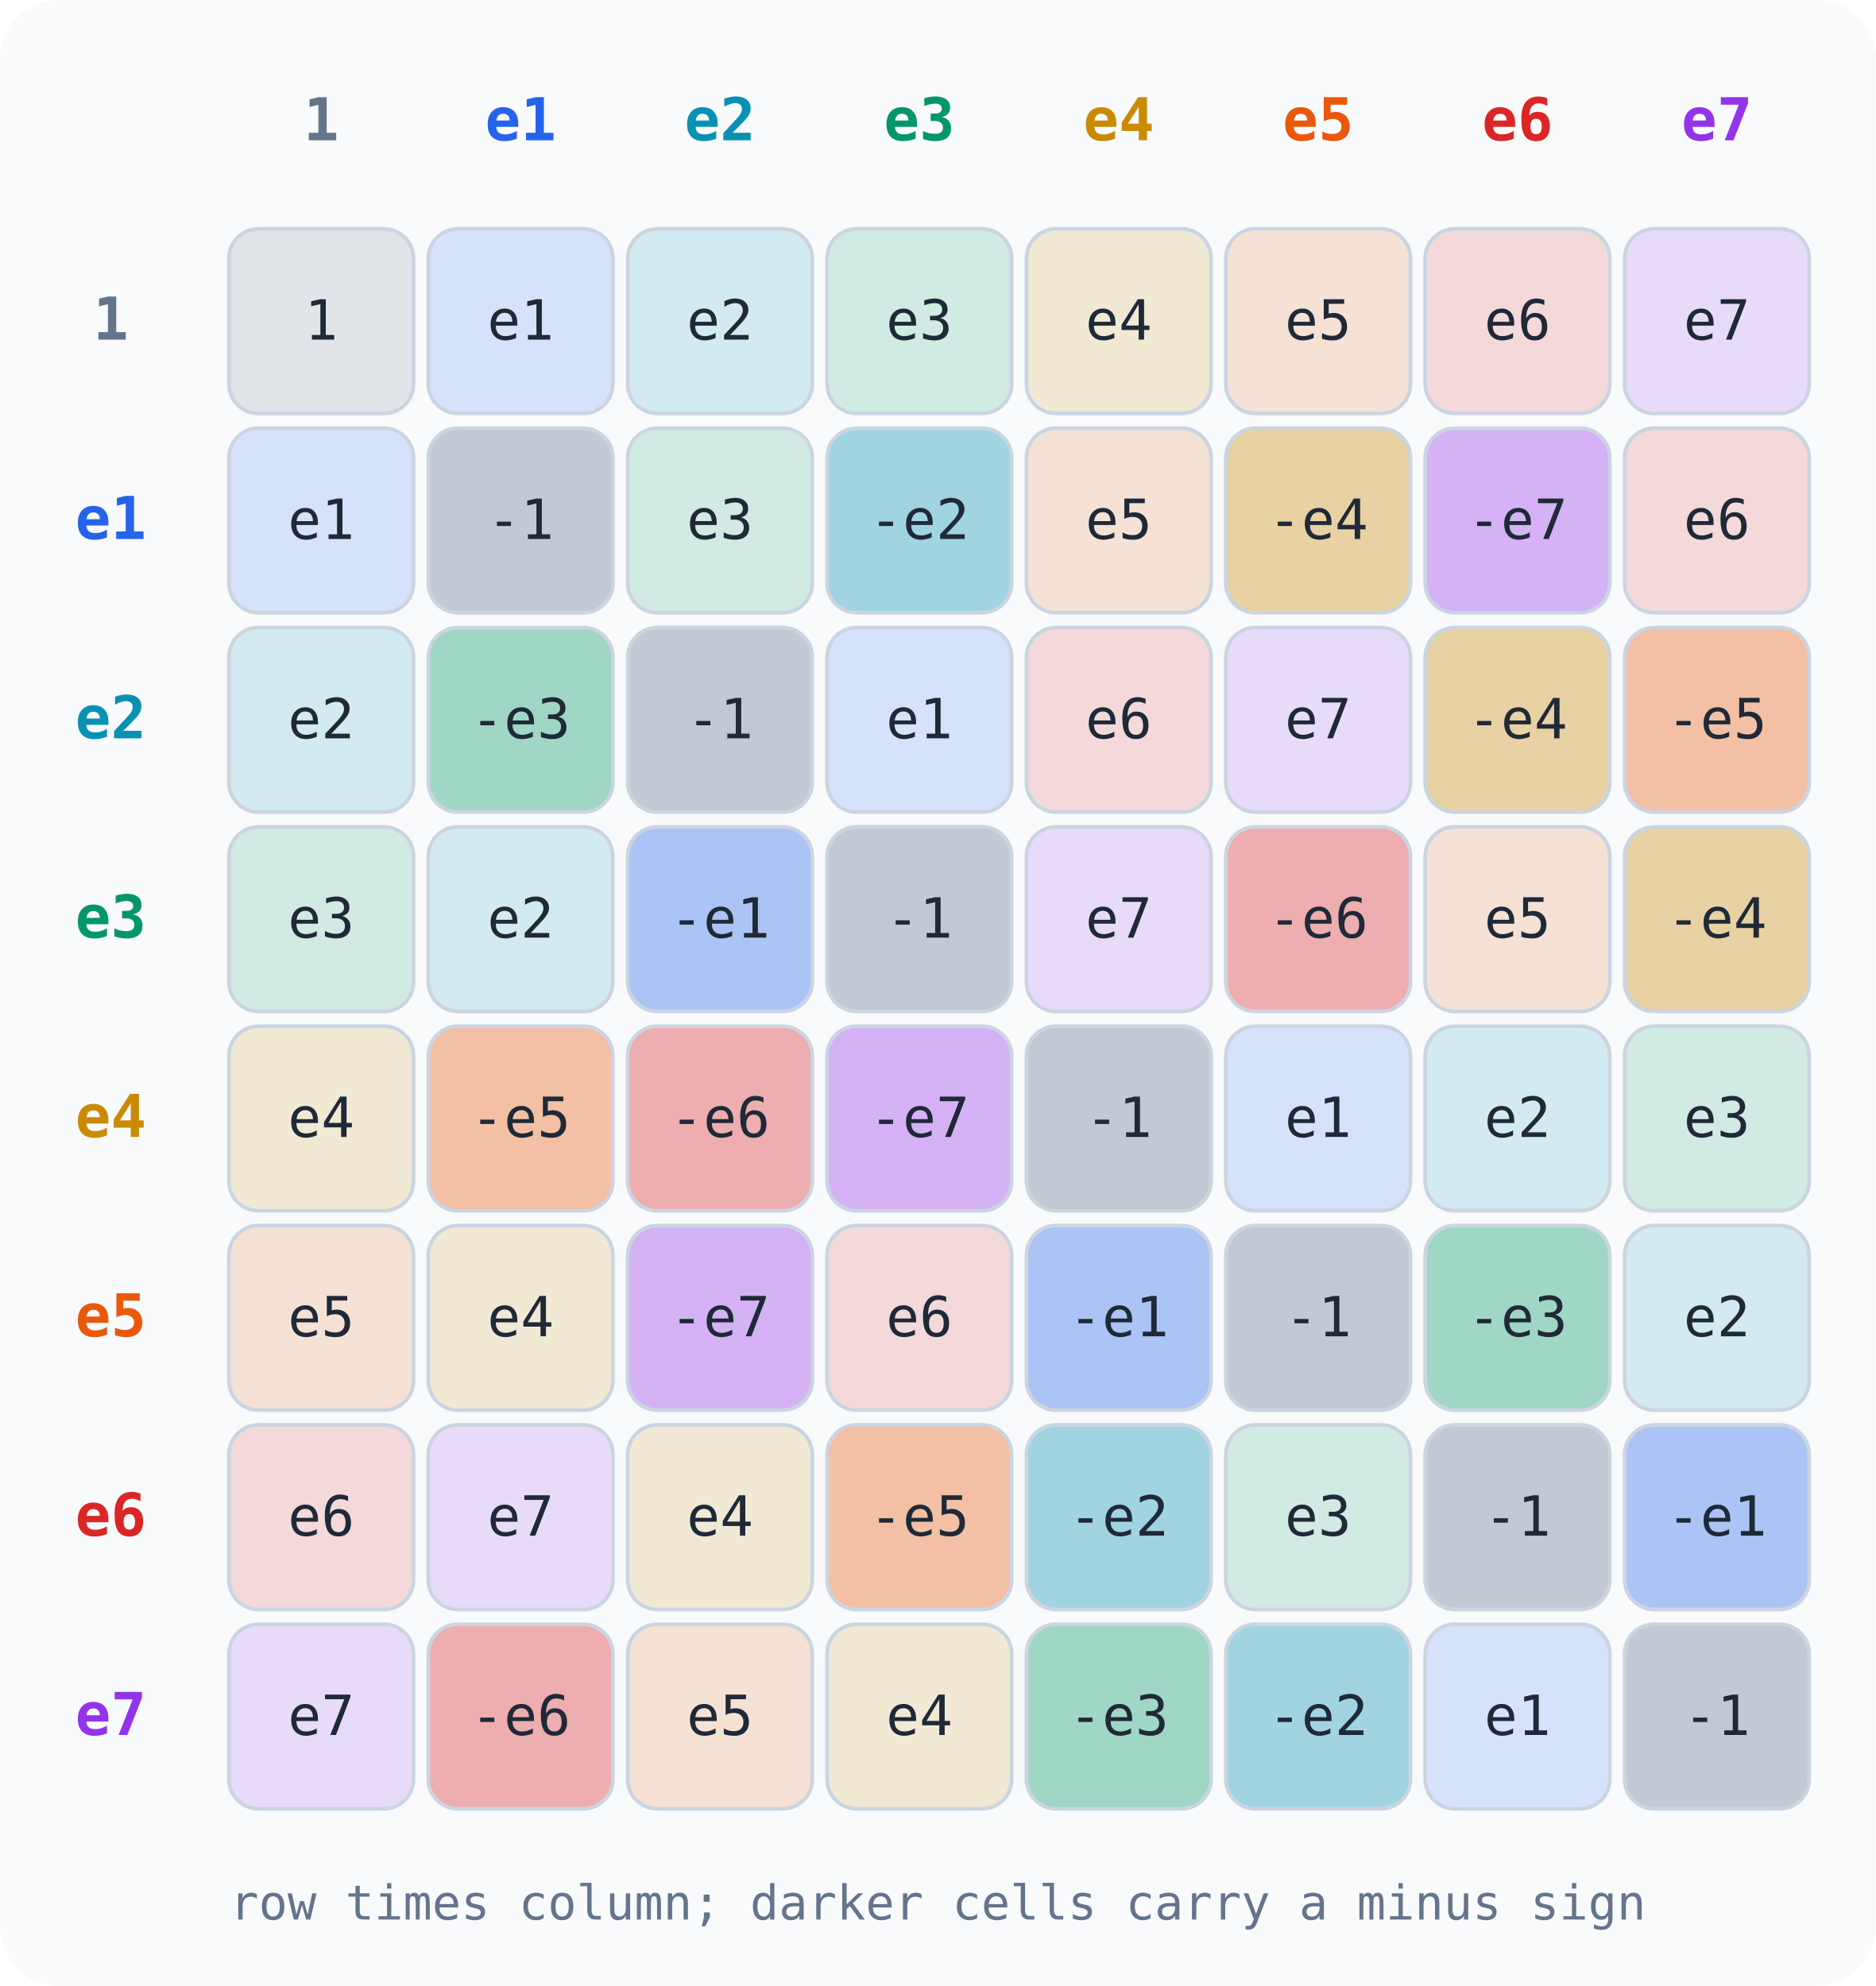
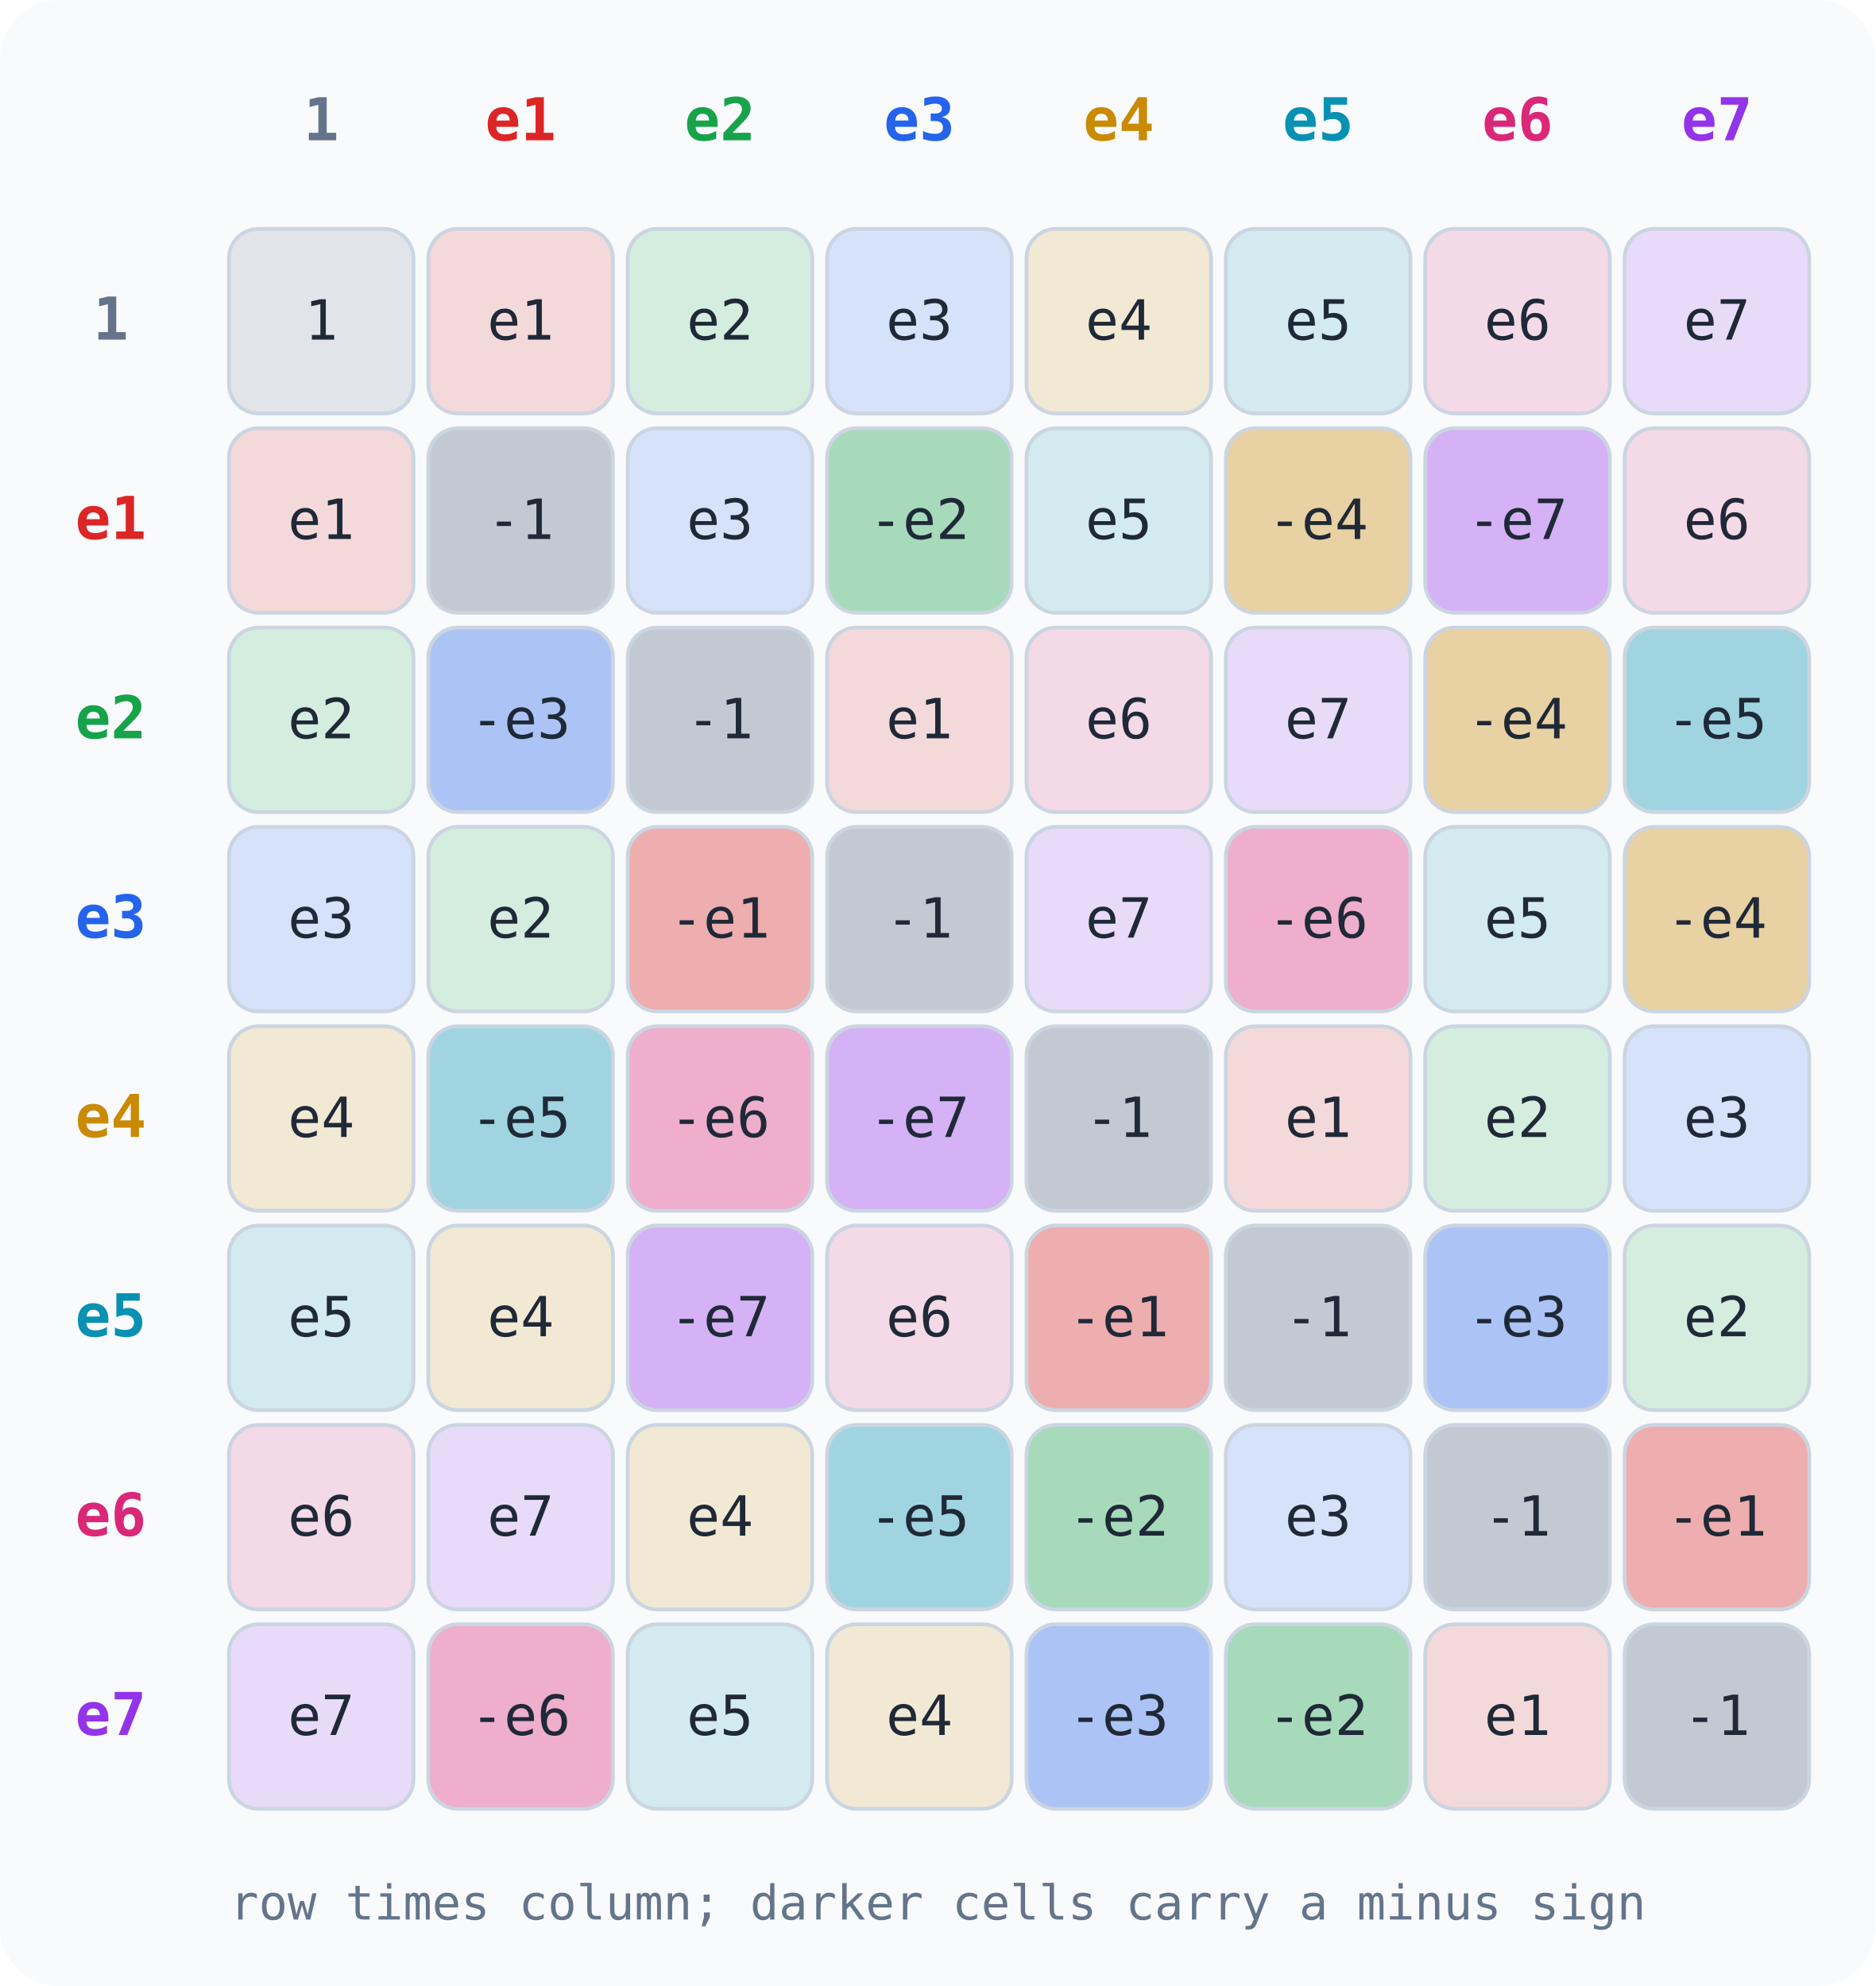
<svg xmlns="http://www.w3.org/2000/svg" viewBox="0 0 508 538" width="508" height="538" role="img" aria-label="Multiplication table of the octonions">
  <rect width="508" height="538" rx="16" fill="#f8fafc" />
  <text x="87" y="38" font-family="ui-monospace, SFMono-Regular, Menlo, Consolas, monospace" font-size="16" font-weight="700" text-anchor="middle" fill="#64748b">1</text>
  <text x="30" y="92" font-family="ui-monospace, SFMono-Regular, Menlo, Consolas, monospace" font-size="16" font-weight="700" text-anchor="middle" fill="#64748b">1</text>
-   <text x="141" y="38" font-family="ui-monospace, SFMono-Regular, Menlo, Consolas, monospace" font-size="16" font-weight="700" text-anchor="middle" fill="#2563eb">e1</text>
-   <text x="30" y="146" font-family="ui-monospace, SFMono-Regular, Menlo, Consolas, monospace" font-size="16" font-weight="700" text-anchor="middle" fill="#2563eb">e1</text>
-   <text x="195" y="38" font-family="ui-monospace, SFMono-Regular, Menlo, Consolas, monospace" font-size="16" font-weight="700" text-anchor="middle" fill="#0891b2">e2</text>
-   <text x="30" y="200" font-family="ui-monospace, SFMono-Regular, Menlo, Consolas, monospace" font-size="16" font-weight="700" text-anchor="middle" fill="#0891b2">e2</text>
-   <text x="249" y="38" font-family="ui-monospace, SFMono-Regular, Menlo, Consolas, monospace" font-size="16" font-weight="700" text-anchor="middle" fill="#059669">e3</text>
-   <text x="30" y="254" font-family="ui-monospace, SFMono-Regular, Menlo, Consolas, monospace" font-size="16" font-weight="700" text-anchor="middle" fill="#059669">e3</text>
+   <text x="141" y="38" font-family="ui-monospace, SFMono-Regular, Menlo, Consolas, monospace" font-size="16" font-weight="700" text-anchor="middle" fill="#dc2626">e1</text>
+   <text x="30" y="146" font-family="ui-monospace, SFMono-Regular, Menlo, Consolas, monospace" font-size="16" font-weight="700" text-anchor="middle" fill="#dc2626">e1</text>
+   <text x="195" y="38" font-family="ui-monospace, SFMono-Regular, Menlo, Consolas, monospace" font-size="16" font-weight="700" text-anchor="middle" fill="#16a34a">e2</text>
+   <text x="30" y="200" font-family="ui-monospace, SFMono-Regular, Menlo, Consolas, monospace" font-size="16" font-weight="700" text-anchor="middle" fill="#16a34a">e2</text>
+   <text x="249" y="38" font-family="ui-monospace, SFMono-Regular, Menlo, Consolas, monospace" font-size="16" font-weight="700" text-anchor="middle" fill="#2563eb">e3</text>
+   <text x="30" y="254" font-family="ui-monospace, SFMono-Regular, Menlo, Consolas, monospace" font-size="16" font-weight="700" text-anchor="middle" fill="#2563eb">e3</text>
  <text x="303" y="38" font-family="ui-monospace, SFMono-Regular, Menlo, Consolas, monospace" font-size="16" font-weight="700" text-anchor="middle" fill="#ca8a04">e4</text>
  <text x="30" y="308" font-family="ui-monospace, SFMono-Regular, Menlo, Consolas, monospace" font-size="16" font-weight="700" text-anchor="middle" fill="#ca8a04">e4</text>
-   <text x="357" y="38" font-family="ui-monospace, SFMono-Regular, Menlo, Consolas, monospace" font-size="16" font-weight="700" text-anchor="middle" fill="#ea580c">e5</text>
-   <text x="30" y="362" font-family="ui-monospace, SFMono-Regular, Menlo, Consolas, monospace" font-size="16" font-weight="700" text-anchor="middle" fill="#ea580c">e5</text>
-   <text x="411" y="38" font-family="ui-monospace, SFMono-Regular, Menlo, Consolas, monospace" font-size="16" font-weight="700" text-anchor="middle" fill="#dc2626">e6</text>
-   <text x="30" y="416" font-family="ui-monospace, SFMono-Regular, Menlo, Consolas, monospace" font-size="16" font-weight="700" text-anchor="middle" fill="#dc2626">e6</text>
+   <text x="357" y="38" font-family="ui-monospace, SFMono-Regular, Menlo, Consolas, monospace" font-size="16" font-weight="700" text-anchor="middle" fill="#0891b2">e5</text>
+   <text x="30" y="362" font-family="ui-monospace, SFMono-Regular, Menlo, Consolas, monospace" font-size="16" font-weight="700" text-anchor="middle" fill="#0891b2">e5</text>
+   <text x="411" y="38" font-family="ui-monospace, SFMono-Regular, Menlo, Consolas, monospace" font-size="16" font-weight="700" text-anchor="middle" fill="#db2777">e6</text>
+   <text x="30" y="416" font-family="ui-monospace, SFMono-Regular, Menlo, Consolas, monospace" font-size="16" font-weight="700" text-anchor="middle" fill="#db2777">e6</text>
  <text x="465" y="38" font-family="ui-monospace, SFMono-Regular, Menlo, Consolas, monospace" font-size="16" font-weight="700" text-anchor="middle" fill="#9333ea">e7</text>
  <text x="30" y="470" font-family="ui-monospace, SFMono-Regular, Menlo, Consolas, monospace" font-size="16" font-weight="700" text-anchor="middle" fill="#9333ea">e7</text>
  <rect x="62" y="62" width="50" height="50" rx="8" fill="#64748b" fill-opacity="0.16" stroke="#cbd5e1" />
  <text x="87" y="92" font-family="ui-monospace, SFMono-Regular, Menlo, Consolas, monospace" font-size="15" text-anchor="middle" fill="#1f2937">1</text>
-   <rect x="116" y="62" width="50" height="50" rx="8" fill="#2563eb" fill-opacity="0.16" stroke="#cbd5e1" />
+   <rect x="116" y="62" width="50" height="50" rx="8" fill="#dc2626" fill-opacity="0.16" stroke="#cbd5e1" />
  <text x="141" y="92" font-family="ui-monospace, SFMono-Regular, Menlo, Consolas, monospace" font-size="15" text-anchor="middle" fill="#1f2937">e1</text>
-   <rect x="170" y="62" width="50" height="50" rx="8" fill="#0891b2" fill-opacity="0.16" stroke="#cbd5e1" />
+   <rect x="170" y="62" width="50" height="50" rx="8" fill="#16a34a" fill-opacity="0.16" stroke="#cbd5e1" />
  <text x="195" y="92" font-family="ui-monospace, SFMono-Regular, Menlo, Consolas, monospace" font-size="15" text-anchor="middle" fill="#1f2937">e2</text>
-   <rect x="224" y="62" width="50" height="50" rx="8" fill="#059669" fill-opacity="0.16" stroke="#cbd5e1" />
+   <rect x="224" y="62" width="50" height="50" rx="8" fill="#2563eb" fill-opacity="0.16" stroke="#cbd5e1" />
  <text x="249" y="92" font-family="ui-monospace, SFMono-Regular, Menlo, Consolas, monospace" font-size="15" text-anchor="middle" fill="#1f2937">e3</text>
  <rect x="278" y="62" width="50" height="50" rx="8" fill="#ca8a04" fill-opacity="0.16" stroke="#cbd5e1" />
  <text x="303" y="92" font-family="ui-monospace, SFMono-Regular, Menlo, Consolas, monospace" font-size="15" text-anchor="middle" fill="#1f2937">e4</text>
-   <rect x="332" y="62" width="50" height="50" rx="8" fill="#ea580c" fill-opacity="0.16" stroke="#cbd5e1" />
+   <rect x="332" y="62" width="50" height="50" rx="8" fill="#0891b2" fill-opacity="0.16" stroke="#cbd5e1" />
  <text x="357" y="92" font-family="ui-monospace, SFMono-Regular, Menlo, Consolas, monospace" font-size="15" text-anchor="middle" fill="#1f2937">e5</text>
-   <rect x="386" y="62" width="50" height="50" rx="8" fill="#dc2626" fill-opacity="0.16" stroke="#cbd5e1" />
+   <rect x="386" y="62" width="50" height="50" rx="8" fill="#db2777" fill-opacity="0.16" stroke="#cbd5e1" />
  <text x="411" y="92" font-family="ui-monospace, SFMono-Regular, Menlo, Consolas, monospace" font-size="15" text-anchor="middle" fill="#1f2937">e6</text>
  <rect x="440" y="62" width="50" height="50" rx="8" fill="#9333ea" fill-opacity="0.16" stroke="#cbd5e1" />
  <text x="465" y="92" font-family="ui-monospace, SFMono-Regular, Menlo, Consolas, monospace" font-size="15" text-anchor="middle" fill="#1f2937">e7</text>
-   <rect x="62" y="116" width="50" height="50" rx="8" fill="#2563eb" fill-opacity="0.16" stroke="#cbd5e1" />
+   <rect x="62" y="116" width="50" height="50" rx="8" fill="#dc2626" fill-opacity="0.16" stroke="#cbd5e1" />
  <text x="87" y="146" font-family="ui-monospace, SFMono-Regular, Menlo, Consolas, monospace" font-size="15" text-anchor="middle" fill="#1f2937">e1</text>
  <rect x="116" y="116" width="50" height="50" rx="8" fill="#64748b" fill-opacity="0.36" stroke="#cbd5e1" />
  <text x="141" y="146" font-family="ui-monospace, SFMono-Regular, Menlo, Consolas, monospace" font-size="15" text-anchor="middle" fill="#1f2937">-1</text>
-   <rect x="170" y="116" width="50" height="50" rx="8" fill="#059669" fill-opacity="0.16" stroke="#cbd5e1" />
+   <rect x="170" y="116" width="50" height="50" rx="8" fill="#2563eb" fill-opacity="0.16" stroke="#cbd5e1" />
  <text x="195" y="146" font-family="ui-monospace, SFMono-Regular, Menlo, Consolas, monospace" font-size="15" text-anchor="middle" fill="#1f2937">e3</text>
-   <rect x="224" y="116" width="50" height="50" rx="8" fill="#0891b2" fill-opacity="0.36" stroke="#cbd5e1" />
+   <rect x="224" y="116" width="50" height="50" rx="8" fill="#16a34a" fill-opacity="0.36" stroke="#cbd5e1" />
  <text x="249" y="146" font-family="ui-monospace, SFMono-Regular, Menlo, Consolas, monospace" font-size="15" text-anchor="middle" fill="#1f2937">-e2</text>
-   <rect x="278" y="116" width="50" height="50" rx="8" fill="#ea580c" fill-opacity="0.16" stroke="#cbd5e1" />
+   <rect x="278" y="116" width="50" height="50" rx="8" fill="#0891b2" fill-opacity="0.16" stroke="#cbd5e1" />
  <text x="303" y="146" font-family="ui-monospace, SFMono-Regular, Menlo, Consolas, monospace" font-size="15" text-anchor="middle" fill="#1f2937">e5</text>
  <rect x="332" y="116" width="50" height="50" rx="8" fill="#ca8a04" fill-opacity="0.36" stroke="#cbd5e1" />
  <text x="357" y="146" font-family="ui-monospace, SFMono-Regular, Menlo, Consolas, monospace" font-size="15" text-anchor="middle" fill="#1f2937">-e4</text>
  <rect x="386" y="116" width="50" height="50" rx="8" fill="#9333ea" fill-opacity="0.36" stroke="#cbd5e1" />
  <text x="411" y="146" font-family="ui-monospace, SFMono-Regular, Menlo, Consolas, monospace" font-size="15" text-anchor="middle" fill="#1f2937">-e7</text>
-   <rect x="440" y="116" width="50" height="50" rx="8" fill="#dc2626" fill-opacity="0.16" stroke="#cbd5e1" />
+   <rect x="440" y="116" width="50" height="50" rx="8" fill="#db2777" fill-opacity="0.16" stroke="#cbd5e1" />
  <text x="465" y="146" font-family="ui-monospace, SFMono-Regular, Menlo, Consolas, monospace" font-size="15" text-anchor="middle" fill="#1f2937">e6</text>
-   <rect x="62" y="170" width="50" height="50" rx="8" fill="#0891b2" fill-opacity="0.16" stroke="#cbd5e1" />
+   <rect x="62" y="170" width="50" height="50" rx="8" fill="#16a34a" fill-opacity="0.16" stroke="#cbd5e1" />
  <text x="87" y="200" font-family="ui-monospace, SFMono-Regular, Menlo, Consolas, monospace" font-size="15" text-anchor="middle" fill="#1f2937">e2</text>
-   <rect x="116" y="170" width="50" height="50" rx="8" fill="#059669" fill-opacity="0.36" stroke="#cbd5e1" />
+   <rect x="116" y="170" width="50" height="50" rx="8" fill="#2563eb" fill-opacity="0.36" stroke="#cbd5e1" />
  <text x="141" y="200" font-family="ui-monospace, SFMono-Regular, Menlo, Consolas, monospace" font-size="15" text-anchor="middle" fill="#1f2937">-e3</text>
  <rect x="170" y="170" width="50" height="50" rx="8" fill="#64748b" fill-opacity="0.36" stroke="#cbd5e1" />
  <text x="195" y="200" font-family="ui-monospace, SFMono-Regular, Menlo, Consolas, monospace" font-size="15" text-anchor="middle" fill="#1f2937">-1</text>
-   <rect x="224" y="170" width="50" height="50" rx="8" fill="#2563eb" fill-opacity="0.16" stroke="#cbd5e1" />
+   <rect x="224" y="170" width="50" height="50" rx="8" fill="#dc2626" fill-opacity="0.16" stroke="#cbd5e1" />
  <text x="249" y="200" font-family="ui-monospace, SFMono-Regular, Menlo, Consolas, monospace" font-size="15" text-anchor="middle" fill="#1f2937">e1</text>
-   <rect x="278" y="170" width="50" height="50" rx="8" fill="#dc2626" fill-opacity="0.16" stroke="#cbd5e1" />
+   <rect x="278" y="170" width="50" height="50" rx="8" fill="#db2777" fill-opacity="0.16" stroke="#cbd5e1" />
  <text x="303" y="200" font-family="ui-monospace, SFMono-Regular, Menlo, Consolas, monospace" font-size="15" text-anchor="middle" fill="#1f2937">e6</text>
  <rect x="332" y="170" width="50" height="50" rx="8" fill="#9333ea" fill-opacity="0.16" stroke="#cbd5e1" />
  <text x="357" y="200" font-family="ui-monospace, SFMono-Regular, Menlo, Consolas, monospace" font-size="15" text-anchor="middle" fill="#1f2937">e7</text>
  <rect x="386" y="170" width="50" height="50" rx="8" fill="#ca8a04" fill-opacity="0.36" stroke="#cbd5e1" />
  <text x="411" y="200" font-family="ui-monospace, SFMono-Regular, Menlo, Consolas, monospace" font-size="15" text-anchor="middle" fill="#1f2937">-e4</text>
-   <rect x="440" y="170" width="50" height="50" rx="8" fill="#ea580c" fill-opacity="0.36" stroke="#cbd5e1" />
+   <rect x="440" y="170" width="50" height="50" rx="8" fill="#0891b2" fill-opacity="0.36" stroke="#cbd5e1" />
  <text x="465" y="200" font-family="ui-monospace, SFMono-Regular, Menlo, Consolas, monospace" font-size="15" text-anchor="middle" fill="#1f2937">-e5</text>
-   <rect x="62" y="224" width="50" height="50" rx="8" fill="#059669" fill-opacity="0.16" stroke="#cbd5e1" />
+   <rect x="62" y="224" width="50" height="50" rx="8" fill="#2563eb" fill-opacity="0.16" stroke="#cbd5e1" />
  <text x="87" y="254" font-family="ui-monospace, SFMono-Regular, Menlo, Consolas, monospace" font-size="15" text-anchor="middle" fill="#1f2937">e3</text>
-   <rect x="116" y="224" width="50" height="50" rx="8" fill="#0891b2" fill-opacity="0.16" stroke="#cbd5e1" />
+   <rect x="116" y="224" width="50" height="50" rx="8" fill="#16a34a" fill-opacity="0.16" stroke="#cbd5e1" />
  <text x="141" y="254" font-family="ui-monospace, SFMono-Regular, Menlo, Consolas, monospace" font-size="15" text-anchor="middle" fill="#1f2937">e2</text>
-   <rect x="170" y="224" width="50" height="50" rx="8" fill="#2563eb" fill-opacity="0.36" stroke="#cbd5e1" />
+   <rect x="170" y="224" width="50" height="50" rx="8" fill="#dc2626" fill-opacity="0.36" stroke="#cbd5e1" />
  <text x="195" y="254" font-family="ui-monospace, SFMono-Regular, Menlo, Consolas, monospace" font-size="15" text-anchor="middle" fill="#1f2937">-e1</text>
  <rect x="224" y="224" width="50" height="50" rx="8" fill="#64748b" fill-opacity="0.36" stroke="#cbd5e1" />
  <text x="249" y="254" font-family="ui-monospace, SFMono-Regular, Menlo, Consolas, monospace" font-size="15" text-anchor="middle" fill="#1f2937">-1</text>
  <rect x="278" y="224" width="50" height="50" rx="8" fill="#9333ea" fill-opacity="0.16" stroke="#cbd5e1" />
  <text x="303" y="254" font-family="ui-monospace, SFMono-Regular, Menlo, Consolas, monospace" font-size="15" text-anchor="middle" fill="#1f2937">e7</text>
-   <rect x="332" y="224" width="50" height="50" rx="8" fill="#dc2626" fill-opacity="0.36" stroke="#cbd5e1" />
+   <rect x="332" y="224" width="50" height="50" rx="8" fill="#db2777" fill-opacity="0.36" stroke="#cbd5e1" />
  <text x="357" y="254" font-family="ui-monospace, SFMono-Regular, Menlo, Consolas, monospace" font-size="15" text-anchor="middle" fill="#1f2937">-e6</text>
-   <rect x="386" y="224" width="50" height="50" rx="8" fill="#ea580c" fill-opacity="0.16" stroke="#cbd5e1" />
+   <rect x="386" y="224" width="50" height="50" rx="8" fill="#0891b2" fill-opacity="0.16" stroke="#cbd5e1" />
  <text x="411" y="254" font-family="ui-monospace, SFMono-Regular, Menlo, Consolas, monospace" font-size="15" text-anchor="middle" fill="#1f2937">e5</text>
  <rect x="440" y="224" width="50" height="50" rx="8" fill="#ca8a04" fill-opacity="0.36" stroke="#cbd5e1" />
  <text x="465" y="254" font-family="ui-monospace, SFMono-Regular, Menlo, Consolas, monospace" font-size="15" text-anchor="middle" fill="#1f2937">-e4</text>
  <rect x="62" y="278" width="50" height="50" rx="8" fill="#ca8a04" fill-opacity="0.16" stroke="#cbd5e1" />
  <text x="87" y="308" font-family="ui-monospace, SFMono-Regular, Menlo, Consolas, monospace" font-size="15" text-anchor="middle" fill="#1f2937">e4</text>
-   <rect x="116" y="278" width="50" height="50" rx="8" fill="#ea580c" fill-opacity="0.36" stroke="#cbd5e1" />
+   <rect x="116" y="278" width="50" height="50" rx="8" fill="#0891b2" fill-opacity="0.36" stroke="#cbd5e1" />
  <text x="141" y="308" font-family="ui-monospace, SFMono-Regular, Menlo, Consolas, monospace" font-size="15" text-anchor="middle" fill="#1f2937">-e5</text>
-   <rect x="170" y="278" width="50" height="50" rx="8" fill="#dc2626" fill-opacity="0.36" stroke="#cbd5e1" />
+   <rect x="170" y="278" width="50" height="50" rx="8" fill="#db2777" fill-opacity="0.36" stroke="#cbd5e1" />
  <text x="195" y="308" font-family="ui-monospace, SFMono-Regular, Menlo, Consolas, monospace" font-size="15" text-anchor="middle" fill="#1f2937">-e6</text>
  <rect x="224" y="278" width="50" height="50" rx="8" fill="#9333ea" fill-opacity="0.36" stroke="#cbd5e1" />
  <text x="249" y="308" font-family="ui-monospace, SFMono-Regular, Menlo, Consolas, monospace" font-size="15" text-anchor="middle" fill="#1f2937">-e7</text>
  <rect x="278" y="278" width="50" height="50" rx="8" fill="#64748b" fill-opacity="0.36" stroke="#cbd5e1" />
  <text x="303" y="308" font-family="ui-monospace, SFMono-Regular, Menlo, Consolas, monospace" font-size="15" text-anchor="middle" fill="#1f2937">-1</text>
-   <rect x="332" y="278" width="50" height="50" rx="8" fill="#2563eb" fill-opacity="0.16" stroke="#cbd5e1" />
+   <rect x="332" y="278" width="50" height="50" rx="8" fill="#dc2626" fill-opacity="0.16" stroke="#cbd5e1" />
  <text x="357" y="308" font-family="ui-monospace, SFMono-Regular, Menlo, Consolas, monospace" font-size="15" text-anchor="middle" fill="#1f2937">e1</text>
-   <rect x="386" y="278" width="50" height="50" rx="8" fill="#0891b2" fill-opacity="0.16" stroke="#cbd5e1" />
+   <rect x="386" y="278" width="50" height="50" rx="8" fill="#16a34a" fill-opacity="0.16" stroke="#cbd5e1" />
  <text x="411" y="308" font-family="ui-monospace, SFMono-Regular, Menlo, Consolas, monospace" font-size="15" text-anchor="middle" fill="#1f2937">e2</text>
-   <rect x="440" y="278" width="50" height="50" rx="8" fill="#059669" fill-opacity="0.16" stroke="#cbd5e1" />
+   <rect x="440" y="278" width="50" height="50" rx="8" fill="#2563eb" fill-opacity="0.16" stroke="#cbd5e1" />
  <text x="465" y="308" font-family="ui-monospace, SFMono-Regular, Menlo, Consolas, monospace" font-size="15" text-anchor="middle" fill="#1f2937">e3</text>
-   <rect x="62" y="332" width="50" height="50" rx="8" fill="#ea580c" fill-opacity="0.16" stroke="#cbd5e1" />
+   <rect x="62" y="332" width="50" height="50" rx="8" fill="#0891b2" fill-opacity="0.16" stroke="#cbd5e1" />
  <text x="87" y="362" font-family="ui-monospace, SFMono-Regular, Menlo, Consolas, monospace" font-size="15" text-anchor="middle" fill="#1f2937">e5</text>
  <rect x="116" y="332" width="50" height="50" rx="8" fill="#ca8a04" fill-opacity="0.16" stroke="#cbd5e1" />
  <text x="141" y="362" font-family="ui-monospace, SFMono-Regular, Menlo, Consolas, monospace" font-size="15" text-anchor="middle" fill="#1f2937">e4</text>
  <rect x="170" y="332" width="50" height="50" rx="8" fill="#9333ea" fill-opacity="0.36" stroke="#cbd5e1" />
  <text x="195" y="362" font-family="ui-monospace, SFMono-Regular, Menlo, Consolas, monospace" font-size="15" text-anchor="middle" fill="#1f2937">-e7</text>
-   <rect x="224" y="332" width="50" height="50" rx="8" fill="#dc2626" fill-opacity="0.16" stroke="#cbd5e1" />
+   <rect x="224" y="332" width="50" height="50" rx="8" fill="#db2777" fill-opacity="0.16" stroke="#cbd5e1" />
  <text x="249" y="362" font-family="ui-monospace, SFMono-Regular, Menlo, Consolas, monospace" font-size="15" text-anchor="middle" fill="#1f2937">e6</text>
-   <rect x="278" y="332" width="50" height="50" rx="8" fill="#2563eb" fill-opacity="0.36" stroke="#cbd5e1" />
+   <rect x="278" y="332" width="50" height="50" rx="8" fill="#dc2626" fill-opacity="0.36" stroke="#cbd5e1" />
  <text x="303" y="362" font-family="ui-monospace, SFMono-Regular, Menlo, Consolas, monospace" font-size="15" text-anchor="middle" fill="#1f2937">-e1</text>
  <rect x="332" y="332" width="50" height="50" rx="8" fill="#64748b" fill-opacity="0.36" stroke="#cbd5e1" />
  <text x="357" y="362" font-family="ui-monospace, SFMono-Regular, Menlo, Consolas, monospace" font-size="15" text-anchor="middle" fill="#1f2937">-1</text>
-   <rect x="386" y="332" width="50" height="50" rx="8" fill="#059669" fill-opacity="0.36" stroke="#cbd5e1" />
+   <rect x="386" y="332" width="50" height="50" rx="8" fill="#2563eb" fill-opacity="0.36" stroke="#cbd5e1" />
  <text x="411" y="362" font-family="ui-monospace, SFMono-Regular, Menlo, Consolas, monospace" font-size="15" text-anchor="middle" fill="#1f2937">-e3</text>
-   <rect x="440" y="332" width="50" height="50" rx="8" fill="#0891b2" fill-opacity="0.16" stroke="#cbd5e1" />
+   <rect x="440" y="332" width="50" height="50" rx="8" fill="#16a34a" fill-opacity="0.16" stroke="#cbd5e1" />
  <text x="465" y="362" font-family="ui-monospace, SFMono-Regular, Menlo, Consolas, monospace" font-size="15" text-anchor="middle" fill="#1f2937">e2</text>
-   <rect x="62" y="386" width="50" height="50" rx="8" fill="#dc2626" fill-opacity="0.16" stroke="#cbd5e1" />
+   <rect x="62" y="386" width="50" height="50" rx="8" fill="#db2777" fill-opacity="0.16" stroke="#cbd5e1" />
  <text x="87" y="416" font-family="ui-monospace, SFMono-Regular, Menlo, Consolas, monospace" font-size="15" text-anchor="middle" fill="#1f2937">e6</text>
  <rect x="116" y="386" width="50" height="50" rx="8" fill="#9333ea" fill-opacity="0.16" stroke="#cbd5e1" />
  <text x="141" y="416" font-family="ui-monospace, SFMono-Regular, Menlo, Consolas, monospace" font-size="15" text-anchor="middle" fill="#1f2937">e7</text>
  <rect x="170" y="386" width="50" height="50" rx="8" fill="#ca8a04" fill-opacity="0.16" stroke="#cbd5e1" />
  <text x="195" y="416" font-family="ui-monospace, SFMono-Regular, Menlo, Consolas, monospace" font-size="15" text-anchor="middle" fill="#1f2937">e4</text>
-   <rect x="224" y="386" width="50" height="50" rx="8" fill="#ea580c" fill-opacity="0.36" stroke="#cbd5e1" />
+   <rect x="224" y="386" width="50" height="50" rx="8" fill="#0891b2" fill-opacity="0.36" stroke="#cbd5e1" />
  <text x="249" y="416" font-family="ui-monospace, SFMono-Regular, Menlo, Consolas, monospace" font-size="15" text-anchor="middle" fill="#1f2937">-e5</text>
-   <rect x="278" y="386" width="50" height="50" rx="8" fill="#0891b2" fill-opacity="0.36" stroke="#cbd5e1" />
+   <rect x="278" y="386" width="50" height="50" rx="8" fill="#16a34a" fill-opacity="0.36" stroke="#cbd5e1" />
  <text x="303" y="416" font-family="ui-monospace, SFMono-Regular, Menlo, Consolas, monospace" font-size="15" text-anchor="middle" fill="#1f2937">-e2</text>
-   <rect x="332" y="386" width="50" height="50" rx="8" fill="#059669" fill-opacity="0.16" stroke="#cbd5e1" />
+   <rect x="332" y="386" width="50" height="50" rx="8" fill="#2563eb" fill-opacity="0.16" stroke="#cbd5e1" />
  <text x="357" y="416" font-family="ui-monospace, SFMono-Regular, Menlo, Consolas, monospace" font-size="15" text-anchor="middle" fill="#1f2937">e3</text>
  <rect x="386" y="386" width="50" height="50" rx="8" fill="#64748b" fill-opacity="0.36" stroke="#cbd5e1" />
  <text x="411" y="416" font-family="ui-monospace, SFMono-Regular, Menlo, Consolas, monospace" font-size="15" text-anchor="middle" fill="#1f2937">-1</text>
-   <rect x="440" y="386" width="50" height="50" rx="8" fill="#2563eb" fill-opacity="0.36" stroke="#cbd5e1" />
+   <rect x="440" y="386" width="50" height="50" rx="8" fill="#dc2626" fill-opacity="0.36" stroke="#cbd5e1" />
  <text x="465" y="416" font-family="ui-monospace, SFMono-Regular, Menlo, Consolas, monospace" font-size="15" text-anchor="middle" fill="#1f2937">-e1</text>
  <rect x="62" y="440" width="50" height="50" rx="8" fill="#9333ea" fill-opacity="0.16" stroke="#cbd5e1" />
  <text x="87" y="470" font-family="ui-monospace, SFMono-Regular, Menlo, Consolas, monospace" font-size="15" text-anchor="middle" fill="#1f2937">e7</text>
-   <rect x="116" y="440" width="50" height="50" rx="8" fill="#dc2626" fill-opacity="0.36" stroke="#cbd5e1" />
+   <rect x="116" y="440" width="50" height="50" rx="8" fill="#db2777" fill-opacity="0.36" stroke="#cbd5e1" />
  <text x="141" y="470" font-family="ui-monospace, SFMono-Regular, Menlo, Consolas, monospace" font-size="15" text-anchor="middle" fill="#1f2937">-e6</text>
-   <rect x="170" y="440" width="50" height="50" rx="8" fill="#ea580c" fill-opacity="0.16" stroke="#cbd5e1" />
+   <rect x="170" y="440" width="50" height="50" rx="8" fill="#0891b2" fill-opacity="0.16" stroke="#cbd5e1" />
  <text x="195" y="470" font-family="ui-monospace, SFMono-Regular, Menlo, Consolas, monospace" font-size="15" text-anchor="middle" fill="#1f2937">e5</text>
  <rect x="224" y="440" width="50" height="50" rx="8" fill="#ca8a04" fill-opacity="0.16" stroke="#cbd5e1" />
  <text x="249" y="470" font-family="ui-monospace, SFMono-Regular, Menlo, Consolas, monospace" font-size="15" text-anchor="middle" fill="#1f2937">e4</text>
-   <rect x="278" y="440" width="50" height="50" rx="8" fill="#059669" fill-opacity="0.36" stroke="#cbd5e1" />
+   <rect x="278" y="440" width="50" height="50" rx="8" fill="#2563eb" fill-opacity="0.36" stroke="#cbd5e1" />
  <text x="303" y="470" font-family="ui-monospace, SFMono-Regular, Menlo, Consolas, monospace" font-size="15" text-anchor="middle" fill="#1f2937">-e3</text>
-   <rect x="332" y="440" width="50" height="50" rx="8" fill="#0891b2" fill-opacity="0.36" stroke="#cbd5e1" />
+   <rect x="332" y="440" width="50" height="50" rx="8" fill="#16a34a" fill-opacity="0.36" stroke="#cbd5e1" />
  <text x="357" y="470" font-family="ui-monospace, SFMono-Regular, Menlo, Consolas, monospace" font-size="15" text-anchor="middle" fill="#1f2937">-e2</text>
-   <rect x="386" y="440" width="50" height="50" rx="8" fill="#2563eb" fill-opacity="0.16" stroke="#cbd5e1" />
+   <rect x="386" y="440" width="50" height="50" rx="8" fill="#dc2626" fill-opacity="0.16" stroke="#cbd5e1" />
  <text x="411" y="470" font-family="ui-monospace, SFMono-Regular, Menlo, Consolas, monospace" font-size="15" text-anchor="middle" fill="#1f2937">e1</text>
  <rect x="440" y="440" width="50" height="50" rx="8" fill="#64748b" fill-opacity="0.36" stroke="#cbd5e1" />
  <text x="465" y="470" font-family="ui-monospace, SFMono-Regular, Menlo, Consolas, monospace" font-size="15" text-anchor="middle" fill="#1f2937">-1</text>
  <text x="254" y="520" font-family="ui-monospace, SFMono-Regular, Menlo, Consolas, monospace" font-size="13" text-anchor="middle" fill="#64748b">row times column; darker cells carry a minus sign</text>
</svg>
